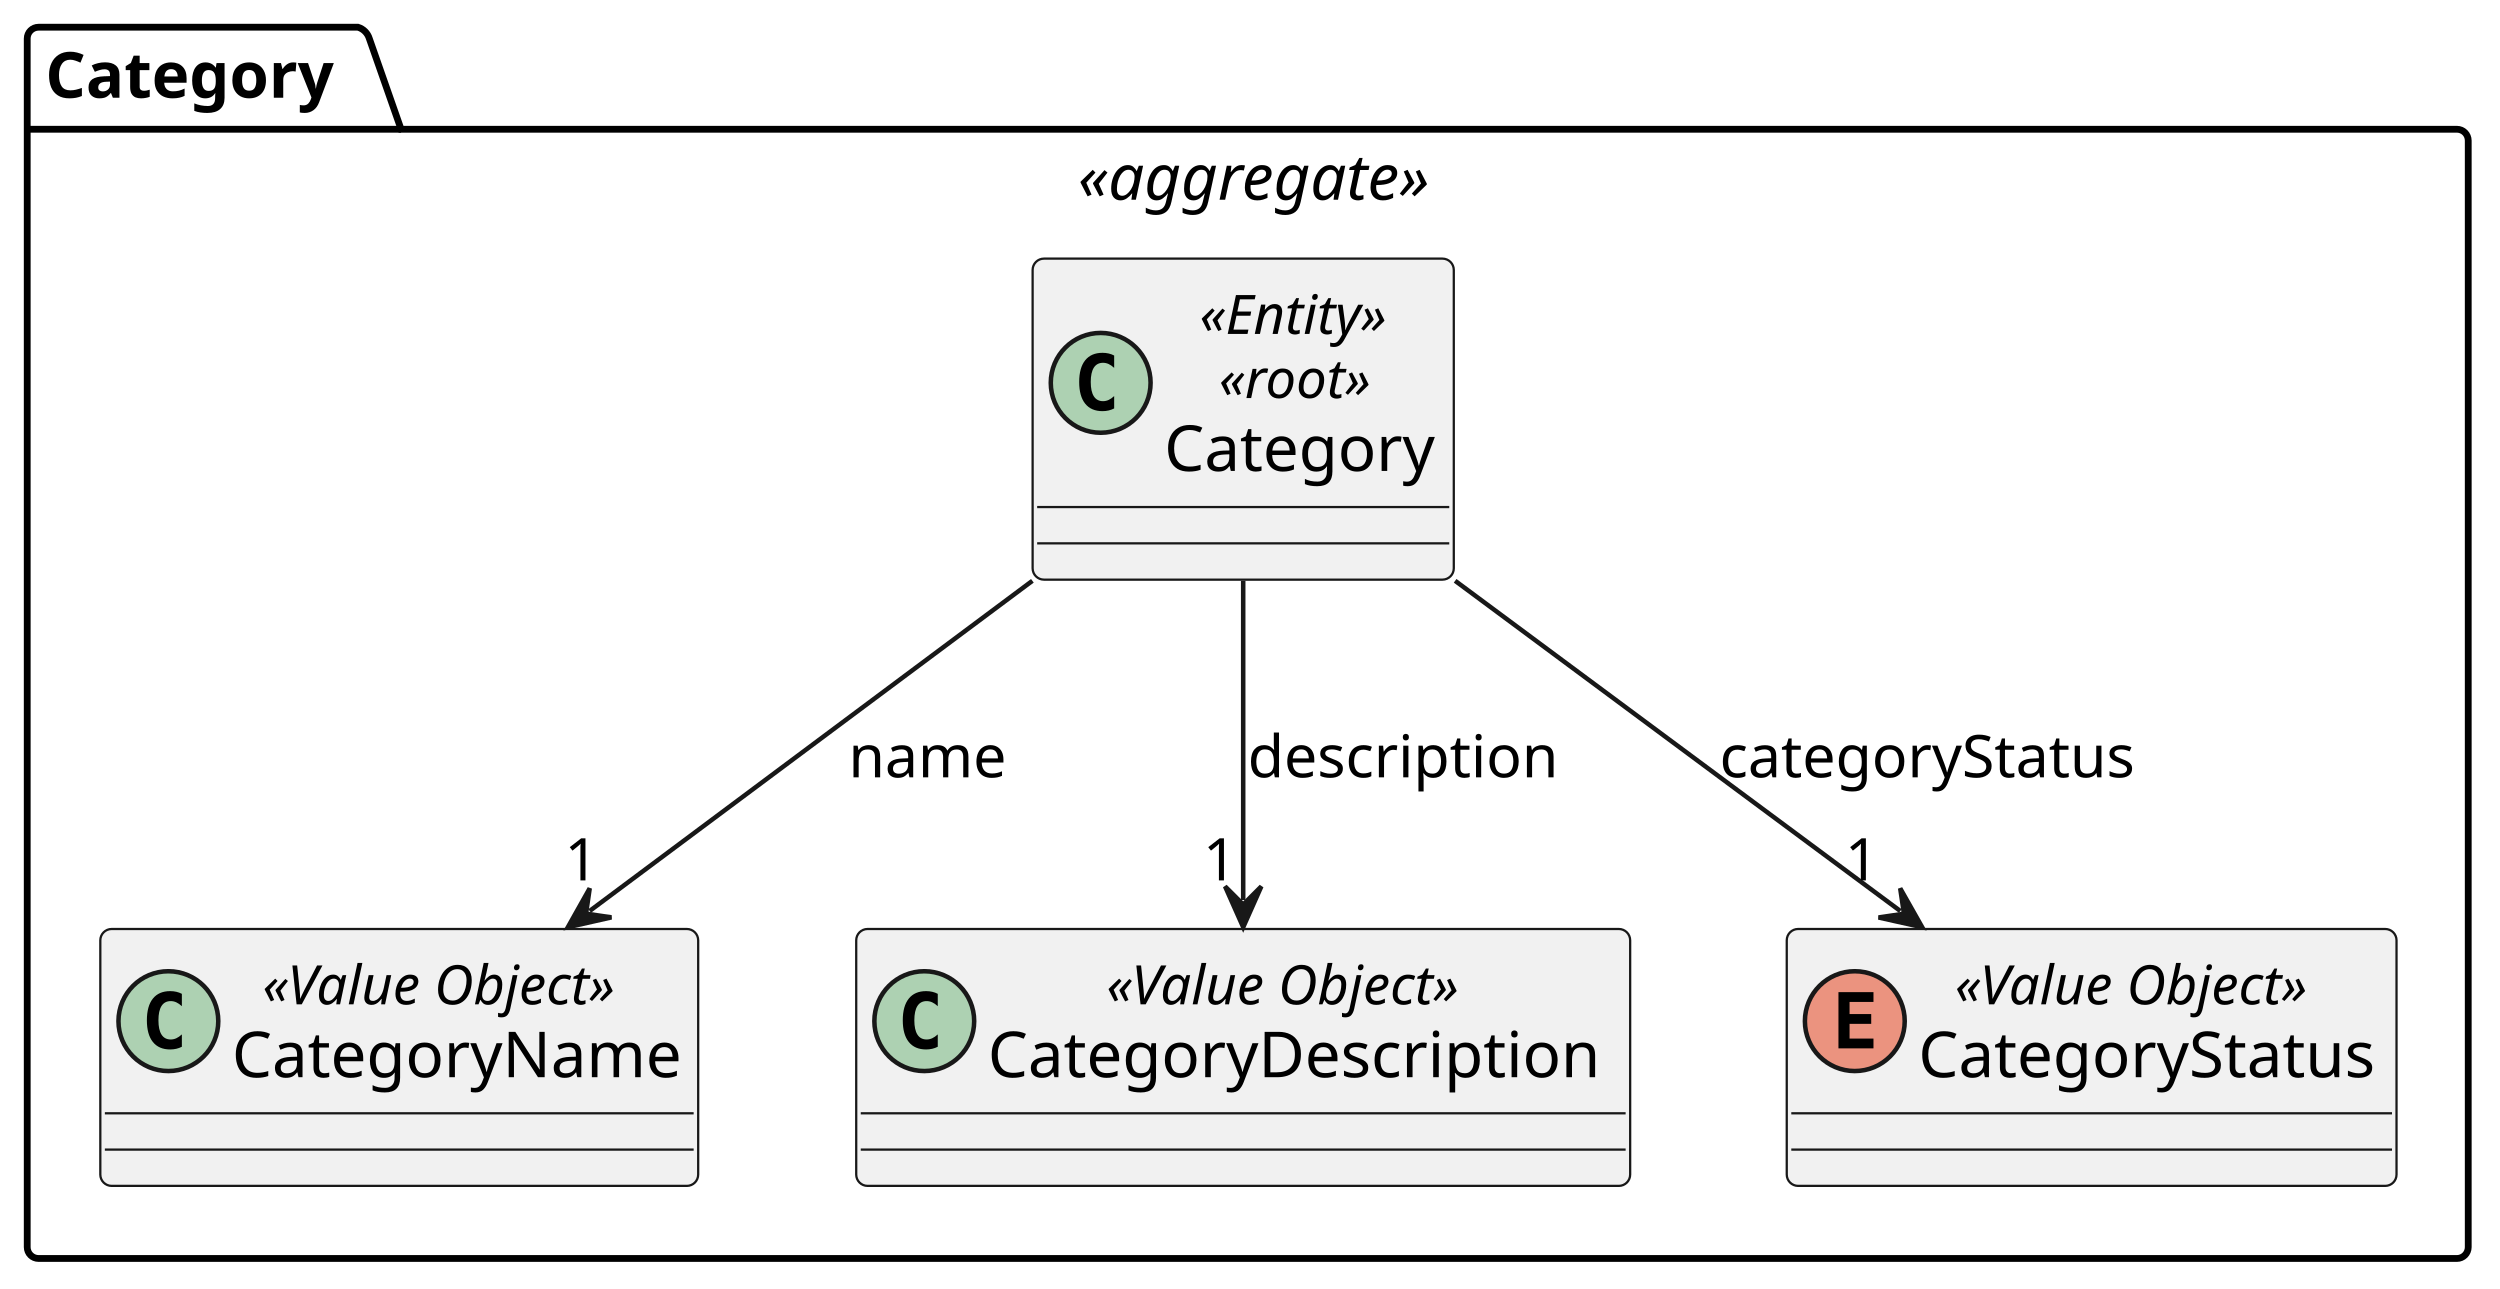
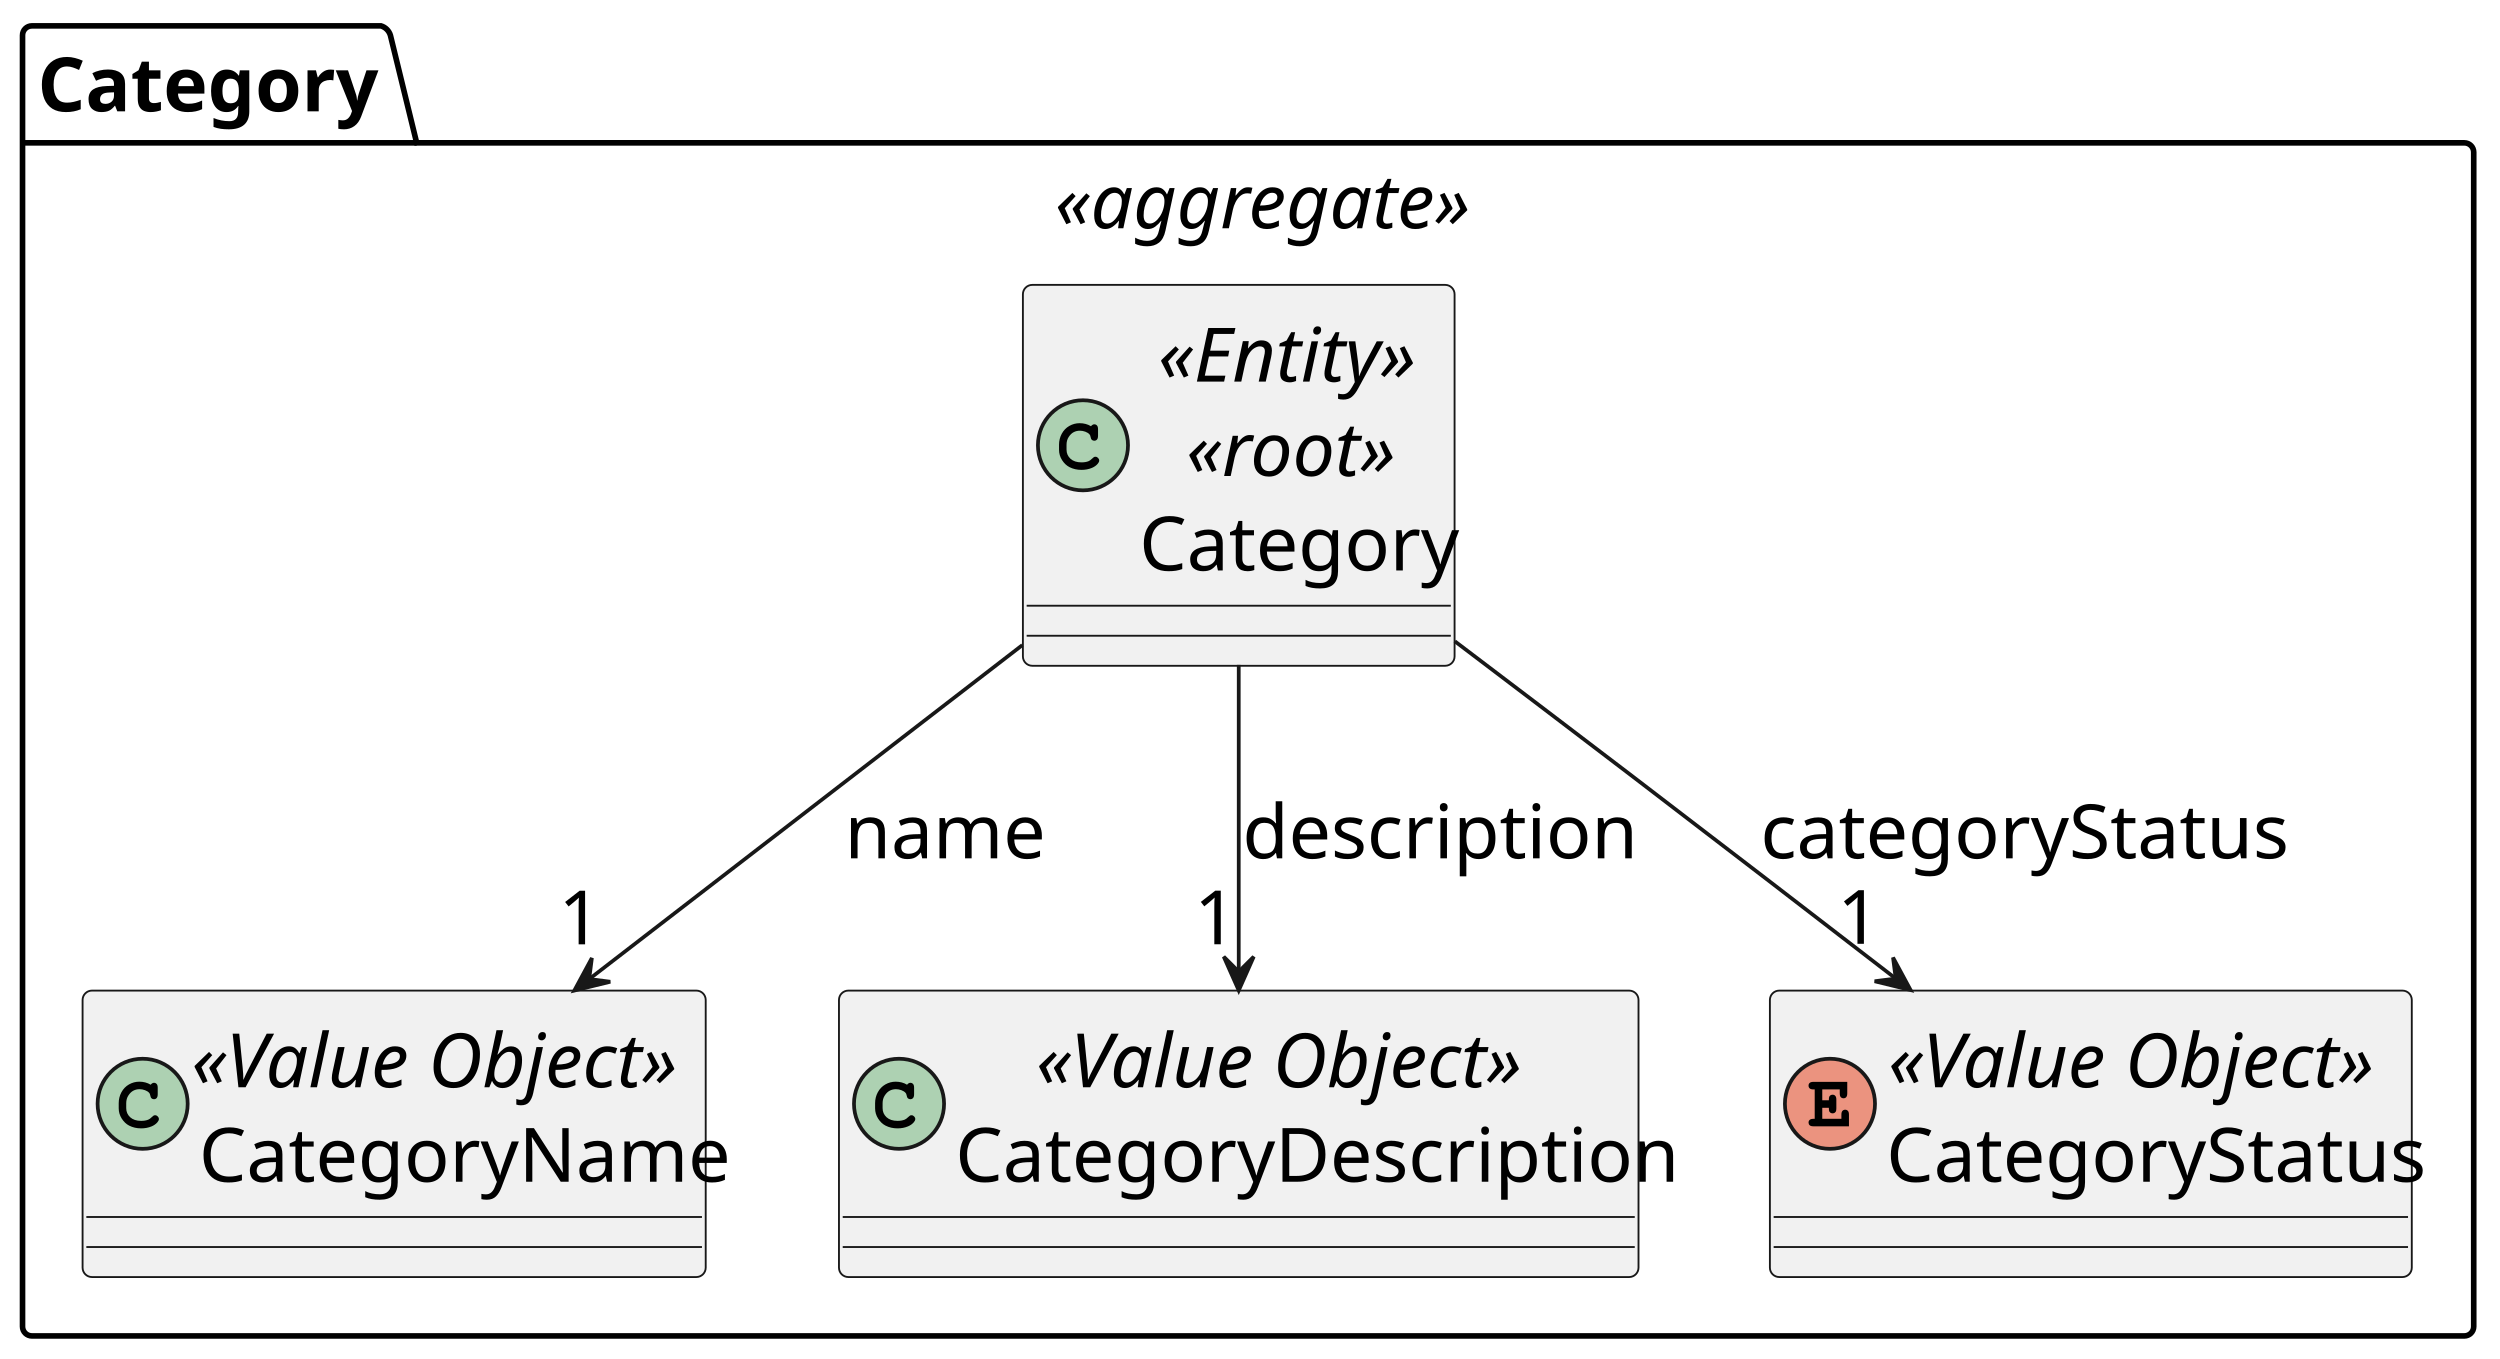
- <svg xmlns="http://www.w3.org/2000/svg" contentStyleType="text/css" height="284px" preserveAspectRatio="none" style="width:551px;height:284px;background:#FFFFFF;" version="1.1" viewBox="0 0 551 284" width="551px" zoomAndPan="magnify">
+ <svg xmlns="http://www.w3.org/2000/svg" contentStyleType="text/css" height="362px" preserveAspectRatio="none" style="width:666px;height:362px;background:#FFFFFF;" version="1.1" viewBox="0 0 666 362" width="666px" zoomAndPan="magnify">
  <defs />
  <g>
    <g id="cluster_Category ">
-       <path d="M8.5,6 L78.898,6 A3.75,3.75 0 0 1 81.398,8.5 L88.398,28.488 L541.5,28.488 A2.5,2.5 0 0 1 544,30.988 L544,274.87 A2.5,2.5 0 0 1 541.5,277.37 L8.5,277.37 A2.5,2.5 0 0 1 6,274.87 L6,8.5 A2.5,2.5 0 0 1 8.5,6 " fill="none" style="stroke:#000000;stroke-width:1.5;" />
-       <line style="stroke:#000000;stroke-width:1.5;" x1="6" x2="88.398" y1="28.488" y2="28.488" />
-       <text fill="#000000" font-family="sans-serif" font-size="14" font-weight="bold" lengthAdjust="spacing" textLength="64.784" x="10" y="21.535">Category</text>
-       <text fill="#000000" font-family="sans-serif" font-size="14" font-style="italic" lengthAdjust="spacing" textLength="82.886" x="237.557" y="44.023">«aggregate»</text>
+       <path d="M8.5,6.894 L101.5,6.894 A3.75,3.75 0 0 1 104,9.395 L111,38.051 L656.5,38.051 A2.5,2.5 0 0 1 659,40.551 L659,353.394 A2.5,2.5 0 0 1 656.5,355.894 L8.5,355.894 A2.5,2.5 0 0 1 6,353.394 L6,9.395 A2.5,2.5 0 0 1 8.5,6.894 " fill="none" style="stroke:#000000;stroke-width:1.5;" />
+       <line style="stroke:#000000;stroke-width:1.5;" x1="6" x2="111" y1="38.051" y2="38.051" />
+       <text fill="#000000" font-family="sans-serif" font-size="20" font-weight="bold" lengthAdjust="spacing" textLength="86" x="10" y="29.656">Category</text>
+       <text fill="#000000" font-family="sans-serif" font-size="20" font-style="italic" lengthAdjust="spacing" textLength="111" x="281" y="60.812">«aggregate»</text>
    </g>
    <g id="elem_Category">
-       <rect codeLine="4" fill="#F1F1F1" height="70.754" id="Category" rx="2.5" ry="2.5" style="stroke:#181818;stroke-width:0.5;" width="92.826" x="227.59" y="57" />
-       <ellipse cx="242.59" cy="84.377" fill="#ADD1B2" rx="11" ry="11" style="stroke:#181818;stroke-width:1.0;" />
-       <path d="M245.563,90.02 Q244.982,90.319 244.343,90.468 Q243.704,90.618 242.998,90.618 Q240.491,90.618 239.172,88.966 Q237.852,87.314 237.852,84.193 Q237.852,81.064 239.172,79.412 Q240.491,77.76 242.998,77.76 Q243.704,77.76 244.351,77.909 Q244.999,78.059 245.563,78.357 L245.563,81.08 Q244.932,80.499 244.339,80.229 Q243.745,79.96 243.114,79.96 Q241.77,79.96 241.085,81.026 Q240.4,82.093 240.4,84.193 Q240.4,86.285 241.085,87.351 Q241.77,88.418 243.114,88.418 Q243.745,88.418 244.339,88.148 Q244.932,87.878 245.563,87.297 Z " fill="#000000" />
-       <text fill="#000000" font-family="sans-serif" font-size="12" font-style="italic" lengthAdjust="spacing" textLength="45.24" x="264.383" y="73.602">«Entity»</text>
-       <text fill="#000000" font-family="sans-serif" font-size="12" font-style="italic" lengthAdjust="spacing" textLength="36.715" x="268.646" y="87.734">«root»</text>
-       <text fill="#000000" font-family="sans-serif" font-size="14" lengthAdjust="spacing" textLength="60.826" x="256.59" y="103.801">Category</text>
-       <line style="stroke:#181818;stroke-width:0.5;" x1="228.59" x2="319.416" y1="111.754" y2="111.754" />
-       <line style="stroke:#181818;stroke-width:0.5;" x1="228.59" x2="319.416" y1="119.754" y2="119.754" />
+       <rect codeLine="4" fill="#F1F1F1" height="101.469" id="Category" rx="2.5" ry="2.5" style="stroke:#181818;stroke-width:0.5;" width="115" x="272.5" y="75.894" />
+       <ellipse cx="288.5" cy="118.629" fill="#ADD1B2" rx="12" ry="12" style="stroke:#181818;stroke-width:1.0;" />
+       <path d="M290.641,113.551 Q290.828,113.301 291.047,113.176 Q291.266,113.035 291.516,113.035 Q291.953,113.035 292.234,113.348 Q292.516,113.644 292.516,114.363 L292.516,116.066 Q292.516,116.785 292.234,117.098 Q291.953,117.41 291.516,117.41 Q291.125,117.41 290.875,117.176 Q290.625,116.957 290.516,116.348 Q290.453,115.926 290.234,115.707 Q289.844,115.269 289.125,115.004 Q288.406,114.738 287.688,114.738 Q286.781,114.738 286.031,115.129 Q285.281,115.519 284.703,116.41 Q284.125,117.285 284.125,118.488 L284.125,119.785 Q284.125,121.238 285.172,122.207 Q286.234,123.176 288.094,123.176 Q289.203,123.176 289.984,122.863 Q290.422,122.691 290.938,122.176 Q291.25,121.863 291.422,121.769 Q291.594,121.676 291.828,121.676 Q292.219,121.676 292.516,121.988 Q292.828,122.285 292.828,122.691 Q292.828,123.098 292.422,123.566 Q291.828,124.254 290.891,124.644 Q289.625,125.176 288.109,125.176 Q286.328,125.176 284.906,124.441 Q283.75,123.848 282.938,122.582 Q282.125,121.316 282.125,119.832 L282.125,118.473 Q282.125,116.91 282.844,115.566 Q283.578,114.207 284.859,113.473 Q286.156,112.738 287.609,112.738 Q288.469,112.738 289.219,112.941 Q289.984,113.144 290.641,113.551 Z " fill="#000000" />
+       <text fill="#000000" font-family="sans-serif" font-size="20" font-style="italic" lengthAdjust="spacing" textLength="71" x="308.5" y="101.656">«Entity»</text>
+       <text fill="#000000" font-family="sans-serif" font-size="20" font-style="italic" lengthAdjust="spacing" textLength="56" x="316" y="126.812">«root»</text>
+       <text fill="#000000" font-family="sans-serif" font-size="20" lengthAdjust="spacing" textLength="81" x="303.5" y="151.969">Category</text>
+       <line style="stroke:#181818;stroke-width:0.5;" x1="273.5" x2="386.5" y1="161.363" y2="161.363" />
+       <line style="stroke:#181818;stroke-width:0.5;" x1="273.5" x2="386.5" y1="169.363" y2="169.363" />
    </g>
    <g id="elem_CategoryName">
-       <rect codeLine="7" fill="#F1F1F1" height="56.621" id="CategoryName" rx="2.5" ry="2.5" style="stroke:#181818;stroke-width:0.5;" width="131.77" x="22.11" y="204.75" />
-       <ellipse cx="37.11" cy="225.06" fill="#ADD1B2" rx="11" ry="11" style="stroke:#181818;stroke-width:1.0;" />
-       <path d="M40.083,230.704 Q39.502,231.002 38.863,231.152 Q38.224,231.301 37.518,231.301 Q35.011,231.301 33.691,229.649 Q32.372,227.998 32.372,224.876 Q32.372,221.747 33.691,220.095 Q35.011,218.443 37.518,218.443 Q38.224,218.443 38.871,218.593 Q39.519,218.742 40.083,219.041 L40.083,221.764 Q39.452,221.183 38.859,220.913 Q38.265,220.643 37.634,220.643 Q36.29,220.643 35.605,221.71 Q34.92,222.776 34.92,224.876 Q34.92,226.968 35.605,228.035 Q36.29,229.102 37.634,229.102 Q38.265,229.102 38.859,228.832 Q39.452,228.562 40.083,227.981 Z " fill="#000000" />
-       <text fill="#000000" font-family="sans-serif" font-size="12" font-style="italic" lengthAdjust="spacing" textLength="86.291" x="57.85" y="221.352">«Value Object»</text>
-       <text fill="#000000" font-family="sans-serif" font-size="14" lengthAdjust="spacing" textLength="99.77" x="51.11" y="237.418">CategoryName</text>
-       <line style="stroke:#181818;stroke-width:0.5;" x1="23.11" x2="152.881" y1="245.371" y2="245.371" />
-       <line style="stroke:#181818;stroke-width:0.5;" x1="23.11" x2="152.881" y1="253.371" y2="253.371" />
+       <rect codeLine="7" fill="#F1F1F1" height="76.312" id="CategoryName" rx="2.5" ry="2.5" style="stroke:#181818;stroke-width:0.5;" width="166" x="22" y="263.894" />
+       <ellipse cx="38" cy="294.051" fill="#ADD1B2" rx="12" ry="12" style="stroke:#181818;stroke-width:1.0;" />
+       <path d="M40.141,288.973 Q40.328,288.723 40.547,288.598 Q40.766,288.457 41.016,288.457 Q41.453,288.457 41.734,288.769 Q42.016,289.066 42.016,289.785 L42.016,291.488 Q42.016,292.207 41.734,292.519 Q41.453,292.832 41.016,292.832 Q40.625,292.832 40.375,292.598 Q40.125,292.379 40.016,291.769 Q39.953,291.348 39.734,291.129 Q39.344,290.691 38.625,290.426 Q37.906,290.16 37.188,290.16 Q36.281,290.16 35.531,290.551 Q34.781,290.941 34.203,291.832 Q33.625,292.707 33.625,293.91 L33.625,295.207 Q33.625,296.66 34.672,297.629 Q35.734,298.598 37.594,298.598 Q38.703,298.598 39.484,298.285 Q39.922,298.113 40.438,297.598 Q40.75,297.285 40.922,297.191 Q41.094,297.098 41.328,297.098 Q41.719,297.098 42.016,297.41 Q42.328,297.707 42.328,298.113 Q42.328,298.519 41.922,298.988 Q41.328,299.676 40.391,300.066 Q39.125,300.598 37.609,300.598 Q35.828,300.598 34.406,299.863 Q33.25,299.269 32.438,298.004 Q31.625,296.738 31.625,295.254 L31.625,293.894 Q31.625,292.332 32.344,290.988 Q33.078,289.629 34.359,288.894 Q35.656,288.16 37.109,288.16 Q37.969,288.16 38.719,288.363 Q39.484,288.566 40.141,288.973 Z " fill="#000000" />
+       <text fill="#000000" font-family="sans-serif" font-size="20" font-style="italic" lengthAdjust="spacing" textLength="136" x="51" y="289.656">«Value Object»</text>
+       <text fill="#000000" font-family="sans-serif" font-size="20" lengthAdjust="spacing" textLength="132" x="53" y="314.812">CategoryName</text>
+       <line style="stroke:#181818;stroke-width:0.5;" x1="23" x2="187" y1="324.207" y2="324.207" />
+       <line style="stroke:#181818;stroke-width:0.5;" x1="23" x2="187" y1="332.207" y2="332.207" />
    </g>
    <g id="elem_CategoryDescription">
-       <rect codeLine="10" fill="#F1F1F1" height="56.621" id="CategoryDescription" rx="2.5" ry="2.5" style="stroke:#181818;stroke-width:0.5;" width="170.578" x="188.71" y="204.75" />
-       <ellipse cx="203.71" cy="225.06" fill="#ADD1B2" rx="11" ry="11" style="stroke:#181818;stroke-width:1.0;" />
-       <path d="M206.683,230.704 Q206.102,231.002 205.463,231.152 Q204.824,231.301 204.118,231.301 Q201.611,231.301 200.292,229.649 Q198.972,227.998 198.972,224.876 Q198.972,221.747 200.292,220.095 Q201.611,218.443 204.118,218.443 Q204.824,218.443 205.471,218.593 Q206.119,218.742 206.683,219.041 L206.683,221.764 Q206.052,221.183 205.459,220.913 Q204.865,220.643 204.234,220.643 Q202.89,220.643 202.205,221.71 Q201.52,222.776 201.52,224.876 Q201.52,226.968 202.205,228.035 Q202.89,229.102 204.234,229.102 Q204.865,229.102 205.459,228.832 Q206.052,228.562 206.683,227.981 Z " fill="#000000" />
-       <text fill="#000000" font-family="sans-serif" font-size="12" font-style="italic" lengthAdjust="spacing" textLength="86.291" x="243.854" y="221.352">«Value Object»</text>
-       <text fill="#000000" font-family="sans-serif" font-size="14" lengthAdjust="spacing" textLength="138.578" x="217.71" y="237.418">CategoryDescription</text>
-       <line style="stroke:#181818;stroke-width:0.5;" x1="189.71" x2="358.288" y1="245.371" y2="245.371" />
-       <line style="stroke:#181818;stroke-width:0.5;" x1="189.71" x2="358.288" y1="253.371" y2="253.371" />
+       <rect codeLine="10" fill="#F1F1F1" height="76.312" id="CategoryDescription" rx="2.5" ry="2.5" style="stroke:#181818;stroke-width:0.5;" width="213" x="223.5" y="263.894" />
+       <ellipse cx="239.5" cy="294.051" fill="#ADD1B2" rx="12" ry="12" style="stroke:#181818;stroke-width:1.0;" />
+       <path d="M241.641,288.973 Q241.828,288.723 242.047,288.598 Q242.266,288.457 242.516,288.457 Q242.953,288.457 243.234,288.769 Q243.516,289.066 243.516,289.785 L243.516,291.488 Q243.516,292.207 243.234,292.519 Q242.953,292.832 242.516,292.832 Q242.125,292.832 241.875,292.598 Q241.625,292.379 241.516,291.769 Q241.453,291.348 241.234,291.129 Q240.844,290.691 240.125,290.426 Q239.406,290.16 238.688,290.16 Q237.781,290.16 237.031,290.551 Q236.281,290.941 235.703,291.832 Q235.125,292.707 235.125,293.91 L235.125,295.207 Q235.125,296.66 236.172,297.629 Q237.234,298.598 239.094,298.598 Q240.203,298.598 240.984,298.285 Q241.422,298.113 241.938,297.598 Q242.25,297.285 242.422,297.191 Q242.594,297.098 242.828,297.098 Q243.219,297.098 243.516,297.41 Q243.828,297.707 243.828,298.113 Q243.828,298.519 243.422,298.988 Q242.828,299.676 241.891,300.066 Q240.625,300.598 239.109,300.598 Q237.328,300.598 235.906,299.863 Q234.75,299.269 233.938,298.004 Q233.125,296.738 233.125,295.254 L233.125,293.894 Q233.125,292.332 233.844,290.988 Q234.578,289.629 235.859,288.894 Q237.156,288.16 238.609,288.16 Q239.469,288.16 240.219,288.363 Q240.984,288.566 241.641,288.973 Z " fill="#000000" />
+       <text fill="#000000" font-family="sans-serif" font-size="20" font-style="italic" lengthAdjust="spacing" textLength="136" x="276" y="289.656">«Value Object»</text>
+       <text fill="#000000" font-family="sans-serif" font-size="20" lengthAdjust="spacing" textLength="179" x="254.5" y="314.812">CategoryDescription</text>
+       <line style="stroke:#181818;stroke-width:0.5;" x1="224.5" x2="435.5" y1="324.207" y2="324.207" />
+       <line style="stroke:#181818;stroke-width:0.5;" x1="224.5" x2="435.5" y1="332.207" y2="332.207" />
    </g>
    <g id="elem_CategoryStatus">
-       <rect codeLine="13" fill="#F1F1F1" height="56.621" id="CategoryStatus" rx="2.5" ry="2.5" style="stroke:#181818;stroke-width:0.5;" width="134.395" x="393.8" y="204.75" />
-       <ellipse cx="408.8" cy="225.06" fill="#EB937F" rx="11" ry="11" style="stroke:#181818;stroke-width:1.0;" />
-       <path d="M412.914,231.06 L405.195,231.06 L405.195,218.667 L412.914,218.667 L412.914,220.826 L407.643,220.826 L407.643,223.499 L412.416,223.499 L412.416,225.657 L407.643,225.657 L407.643,228.902 L412.914,228.902 Z " fill="#000000" />
-       <text fill="#000000" font-family="sans-serif" font-size="12" font-style="italic" lengthAdjust="spacing" textLength="86.291" x="430.852" y="221.352">«Value Object»</text>
-       <text fill="#000000" font-family="sans-serif" font-size="14" lengthAdjust="spacing" textLength="102.395" x="422.8" y="237.418">CategoryStatus</text>
-       <line style="stroke:#181818;stroke-width:0.5;" x1="394.8" x2="527.196" y1="245.371" y2="245.371" />
-       <line style="stroke:#181818;stroke-width:0.5;" x1="394.8" x2="527.196" y1="253.371" y2="253.371" />
+       <rect codeLine="13" fill="#F1F1F1" height="76.312" id="CategoryStatus" rx="2.5" ry="2.5" style="stroke:#181818;stroke-width:0.5;" width="171" x="471.5" y="263.894" />
+       <ellipse cx="487.5" cy="294.051" fill="#EB937F" rx="12" ry="12" style="stroke:#181818;stroke-width:1.0;" />
+       <path d="M485.453,295.113 L485.453,298.051 L490.547,298.051 L490.547,296.957 Q490.547,296.238 490.828,295.941 Q491.109,295.629 491.562,295.629 Q492,295.629 492.281,295.941 Q492.562,296.238 492.562,296.957 L492.562,300.051 L483.125,300.051 Q482.406,300.051 482.094,299.769 Q481.797,299.488 481.797,299.051 Q481.797,298.598 482.109,298.332 Q482.422,298.051 483.125,298.051 L483.438,298.051 L483.438,290.223 L483.125,290.223 Q482.406,290.223 482.094,289.941 Q481.797,289.66 481.797,289.207 Q481.797,288.754 482.094,288.488 Q482.406,288.207 483.125,288.207 L492.109,288.207 L492.109,291.254 Q492.109,291.973 491.828,292.285 Q491.562,292.582 491.125,292.582 Q490.672,292.582 490.391,292.285 Q490.109,291.988 490.109,291.254 L490.109,290.223 L485.453,290.223 L485.453,293.113 L487.203,293.113 Q487.203,292.332 487.344,292.098 Q487.656,291.629 488.203,291.629 Q488.656,291.629 488.922,291.941 Q489.203,292.238 489.203,292.957 L489.203,295.269 Q489.203,295.926 489.047,296.144 Q488.734,296.598 488.203,296.598 Q487.656,296.598 487.344,296.129 Q487.203,295.894 487.203,295.113 L485.453,295.113 Z " fill="#000000" />
+       <text fill="#000000" font-family="sans-serif" font-size="20" font-style="italic" lengthAdjust="spacing" textLength="136" x="503" y="289.656">«Value Object»</text>
+       <text fill="#000000" font-family="sans-serif" font-size="20" lengthAdjust="spacing" textLength="137" x="502.5" y="314.812">CategoryStatus</text>
+       <line style="stroke:#181818;stroke-width:0.5;" x1="472.5" x2="641.5" y1="324.207" y2="324.207" />
+       <line style="stroke:#181818;stroke-width:0.5;" x1="472.5" x2="641.5" y1="332.207" y2="332.207" />
    </g>
    <g id="link_Category_CategoryName">
-       <path codeLine="17" d="M227.54,128.01 C195.91,151.6 159.4,178.824 129.96,200.774 " fill="none" id="Category-to-CategoryName" style="stroke:#181818;stroke-width:1.0;" />
-       <polygon fill="#181818" points="125.15,204.36,134.756,202.187,129.159,201.371,129.974,195.774,125.15,204.36" style="stroke:#181818;stroke-width:1.0;" />
-       <text fill="#000000" font-family="sans-serif" font-size="13" lengthAdjust="spacing" textLength="34.627" x="187" y="171.318">name</text>
-       <text fill="#000000" font-family="sans-serif" font-size="13" lengthAdjust="spacing" textLength="8.22" x="124.427" y="194.043">1</text>
+       <path codeLine="17" d="M272.35,171.855 C236.82,199.255 191.62,234.105 157.15,260.685 " fill="none" id="Category-to-CategoryName" style="stroke:#181818;stroke-width:1.0;" />
+       <polygon fill="#181818" points="153,263.875,162.568,261.538,156.957,260.818,157.677,255.207,153,263.875" style="stroke:#181818;stroke-width:1.0;" />
+       <text fill="#000000" font-family="sans-serif" font-size="20" lengthAdjust="spacing" textLength="48" x="225" y="228.656">name</text>
+       <text fill="#000000" font-family="sans-serif" font-size="20" lengthAdjust="spacing" textLength="11" x="148.773" y="251.572">1</text>
    </g>
    <g id="link_Category_CategoryDescription">
-       <path codeLine="18" d="M274,128.01 C274,151.6 274,176.41 274,198.36 " fill="none" id="Category-to-CategoryDescription" style="stroke:#181818;stroke-width:1.0;" />
-       <polygon fill="#181818" points="274,204.36,278,195.36,274,199.36,270,195.36,274,204.36" style="stroke:#181818;stroke-width:1.0;" />
-       <text fill="#000000" font-family="sans-serif" font-size="13" lengthAdjust="spacing" textLength="70.643" x="275" y="171.318">description</text>
-       <text fill="#000000" font-family="sans-serif" font-size="13" lengthAdjust="spacing" textLength="8.22" x="265.149" y="194.043">1</text>
+       <path codeLine="18" d="M330,177.114 C330,202.915 330,234.095 330,258.704 " fill="none" id="Category-to-CategoryDescription" style="stroke:#181818;stroke-width:1.0;" />
+       <polygon fill="#181818" points="330,263.854,334,254.855,330,258.854,326,254.855,330,263.854" style="stroke:#181818;stroke-width:1.0;" />
+       <text fill="#000000" font-family="sans-serif" font-size="20" lengthAdjust="spacing" textLength="95" x="331" y="228.656">description</text>
+       <text fill="#000000" font-family="sans-serif" font-size="20" lengthAdjust="spacing" textLength="11" x="318.123" y="251.549">1</text>
    </g>
    <g id="link_Category_CategoryStatus">
-       <path codeLine="19" d="M320.71,128.01 C352.51,151.6 389.231,178.836 418.83,200.786 " fill="none" id="Category-to-CategoryStatus" style="stroke:#181818;stroke-width:1.0;" />
-       <polygon fill="#181818" points="423.65,204.36,418.803,195.786,419.634,201.382,414.038,202.212,423.65,204.36" style="stroke:#181818;stroke-width:1.0;" />
-       <text fill="#000000" font-family="sans-serif" font-size="13" lengthAdjust="spacing" textLength="92.746" x="379" y="171.318">categoryStatus</text>
-       <text fill="#000000" font-family="sans-serif" font-size="13" lengthAdjust="spacing" textLength="8.22" x="406.629" y="194.043">1</text>
+       <path codeLine="19" d="M387.56,170.834 C402.99,182.524 419.65,195.165 435,206.894 C458,224.464 483.37,243.984 504.99,260.664 " fill="none" id="Category-to-CategoryStatus" style="stroke:#181818;stroke-width:1.0;" />
+       <polygon fill="#181818" points="508.98,263.745,504.303,255.077,505.023,260.688,499.412,261.408,508.98,263.745" style="stroke:#181818;stroke-width:1.0;" />
+       <text fill="#000000" font-family="sans-serif" font-size="20" lengthAdjust="spacing" textLength="133" x="469" y="228.656">categoryStatus</text>
+       <text fill="#000000" font-family="sans-serif" font-size="20" lengthAdjust="spacing" textLength="11" x="489.45" y="251.422">1</text>
    </g>
  </g>
</svg>
